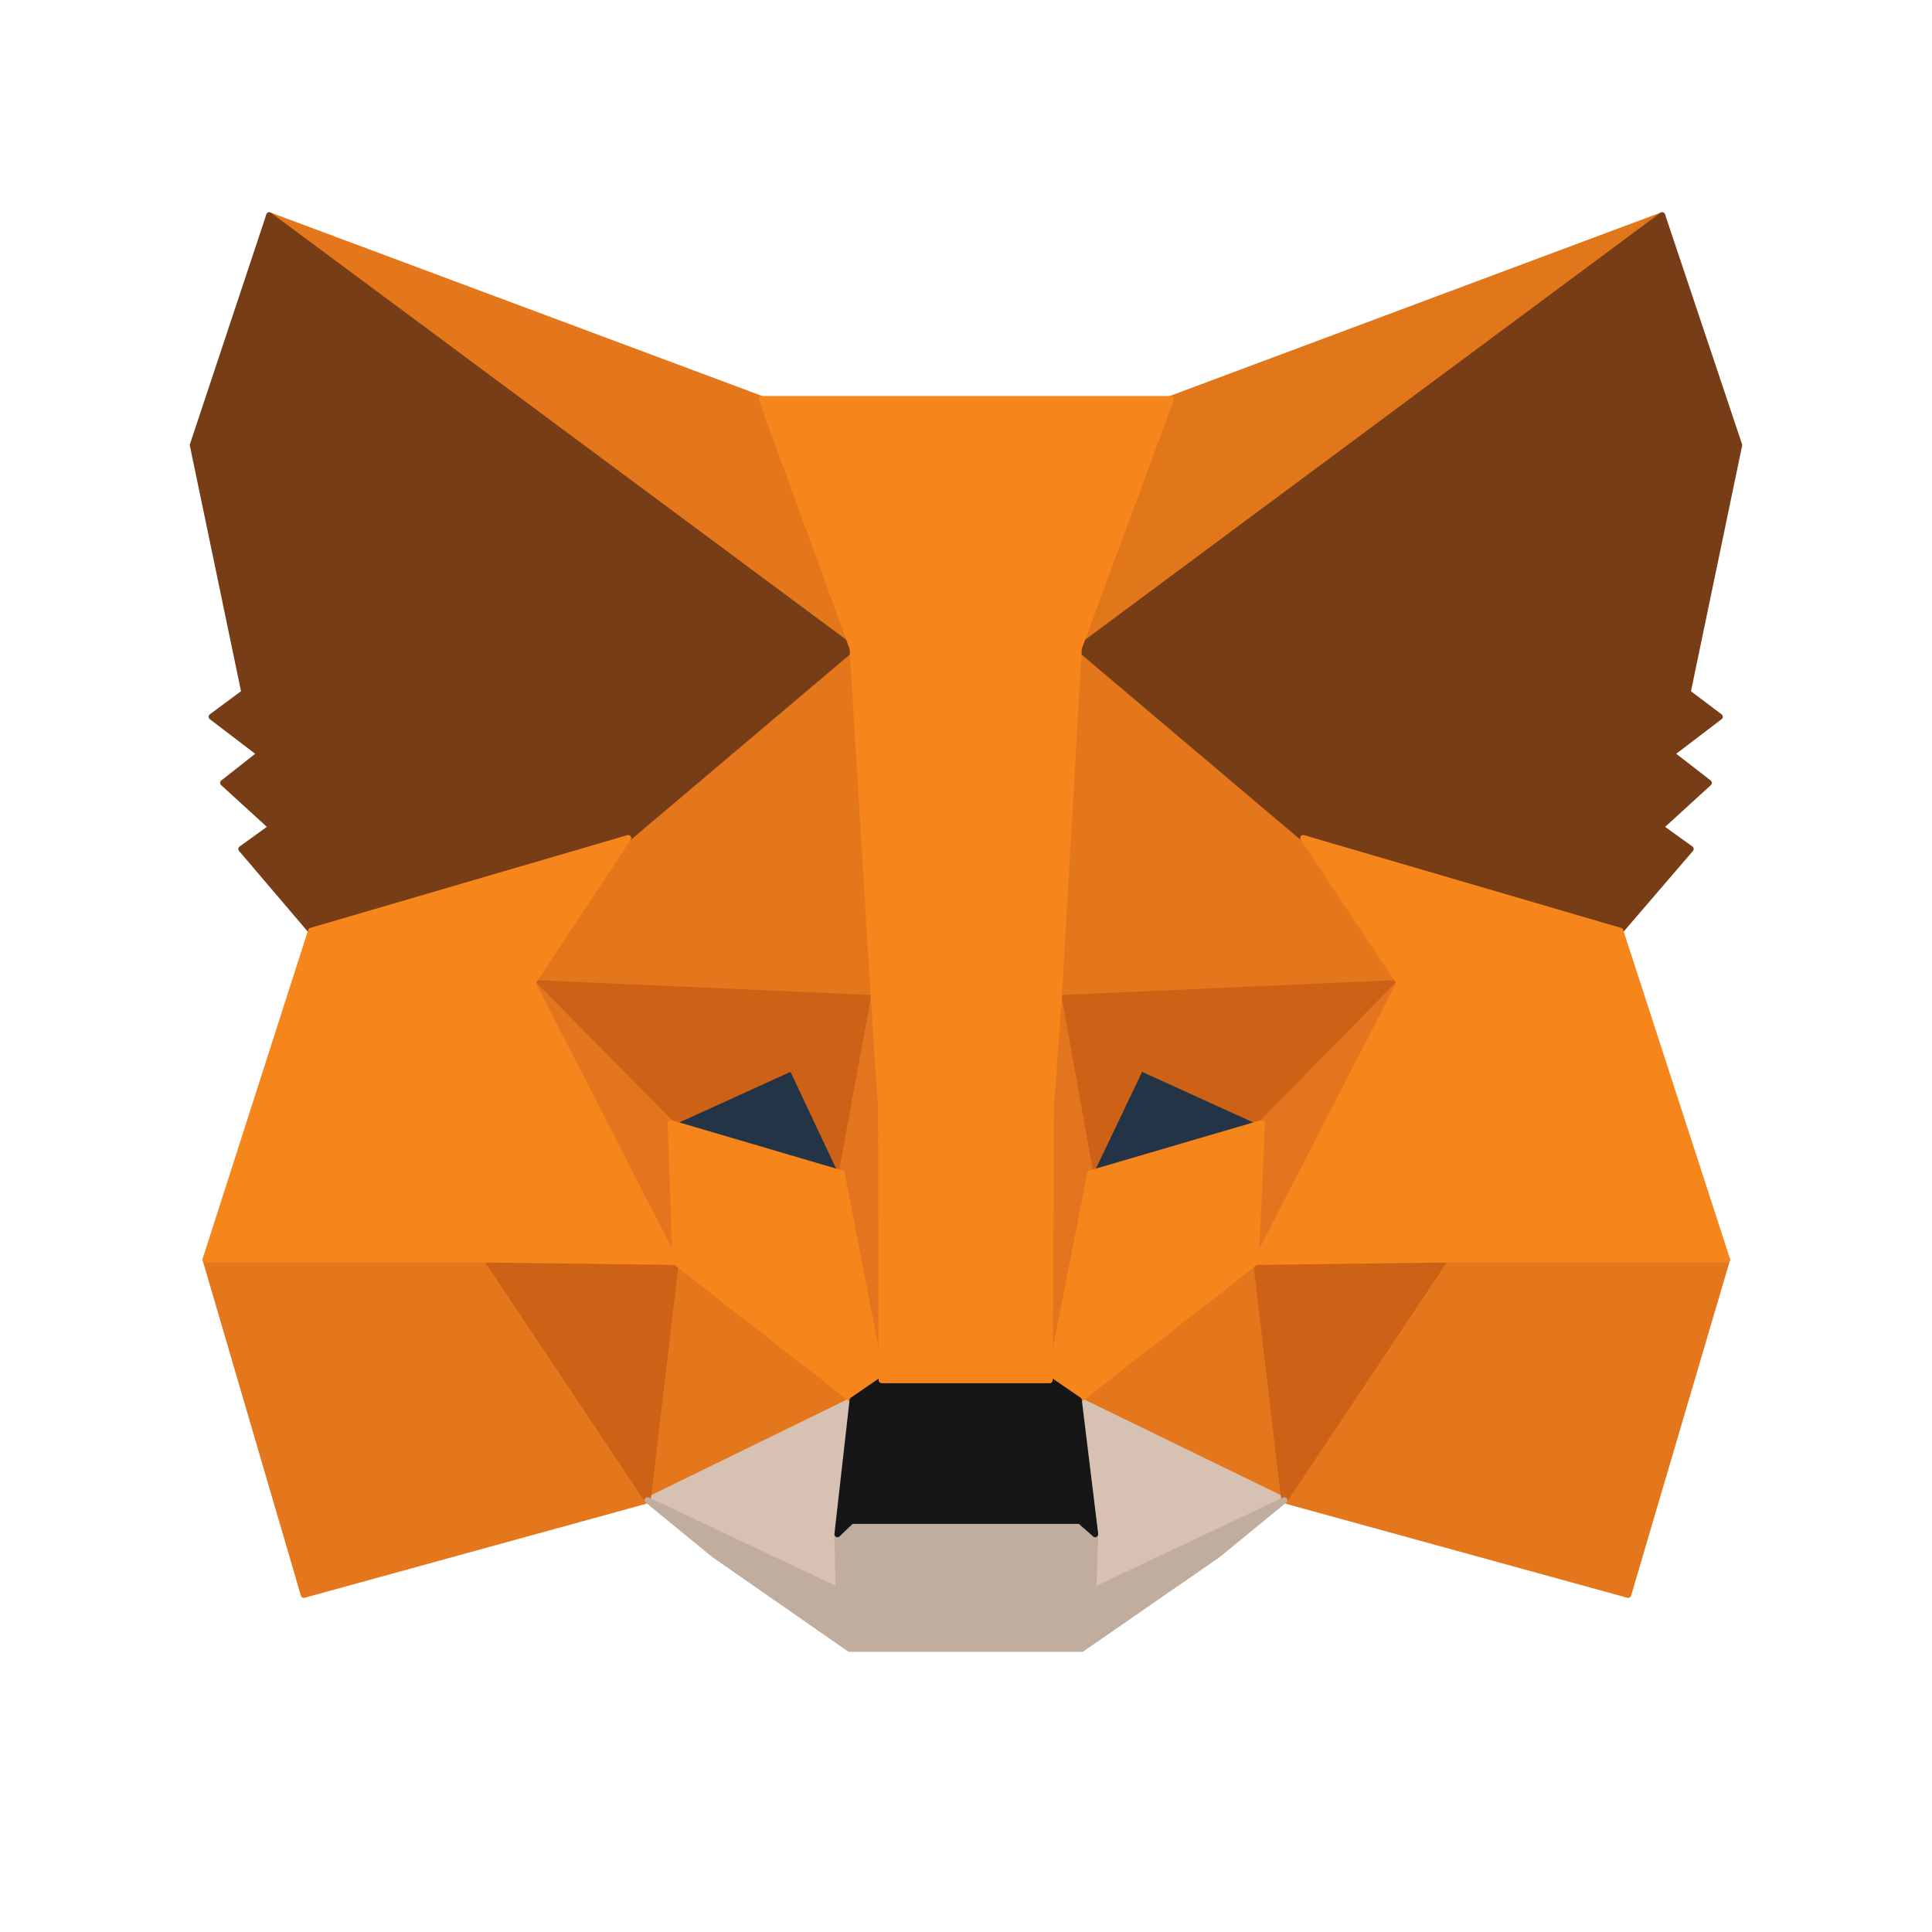
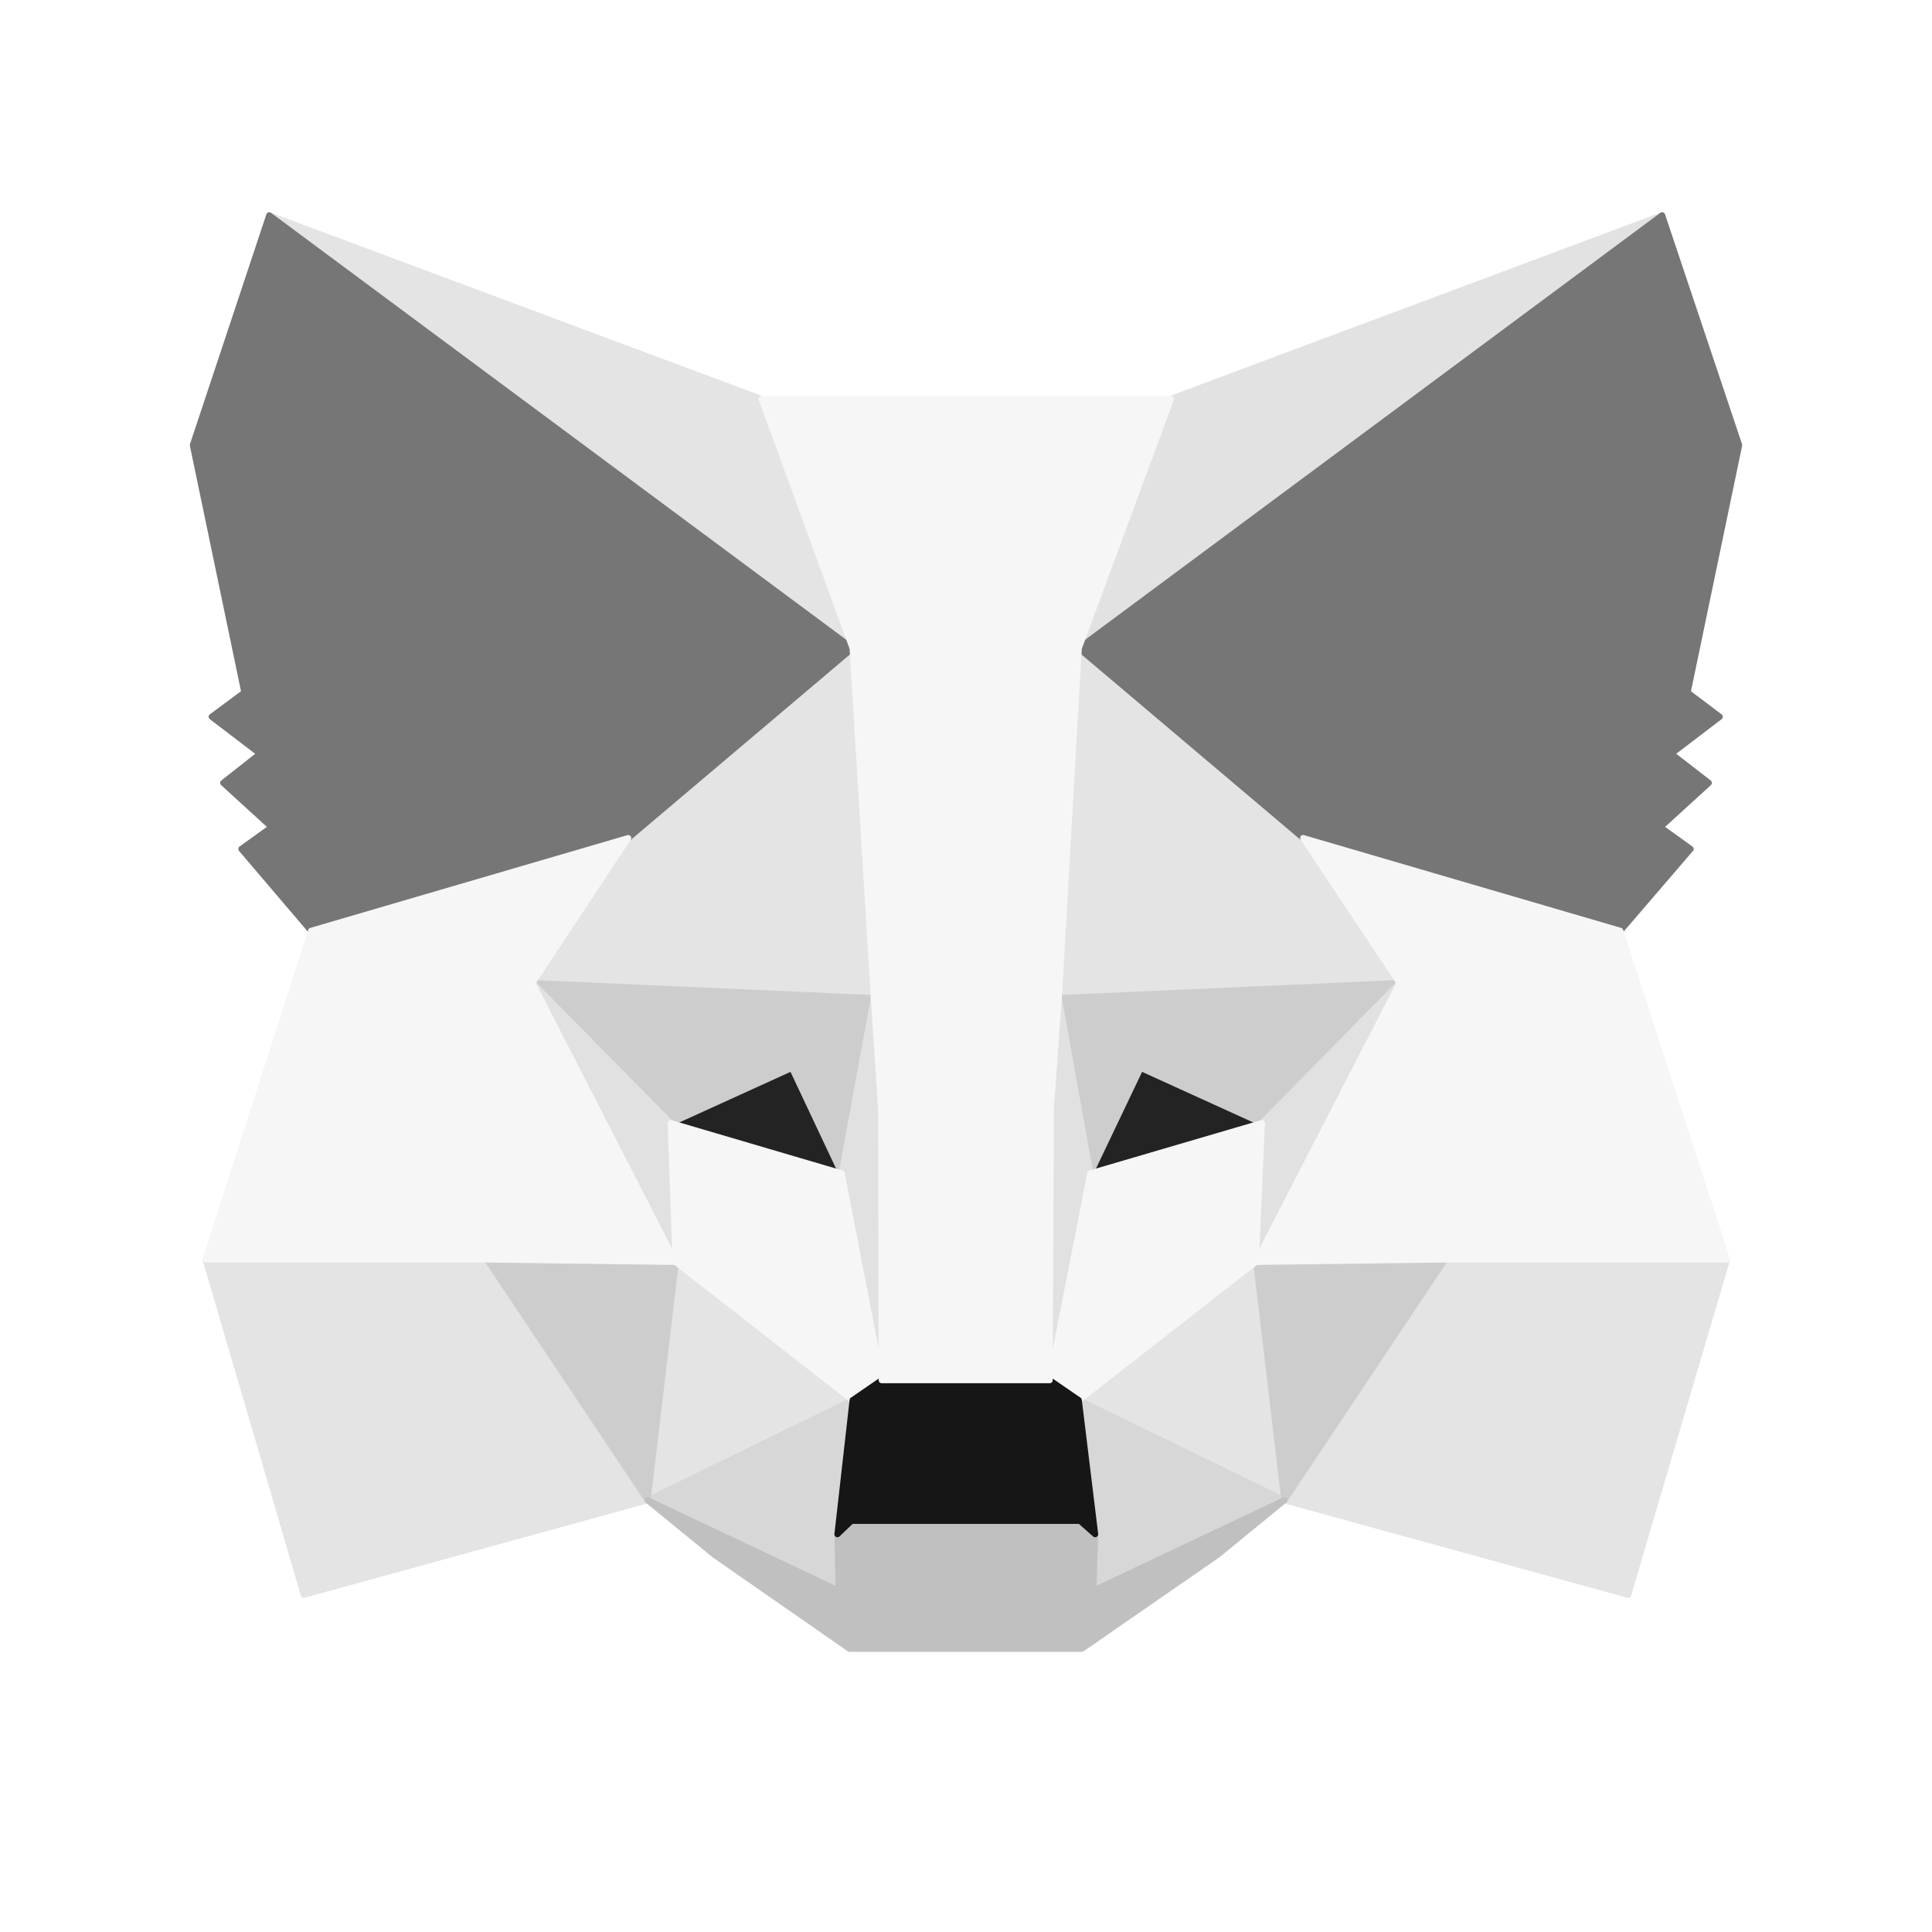
<svg xmlns="http://www.w3.org/2000/svg" version="1.1" id="Layer_1" x="0px" y="0px" viewBox="0 0 318.6 318.6" style="enable-background:new 0 0 318.6 318.6;" xml:space="preserve">
  <style type="text/css">
- 	.st0{fill:#E2761B;stroke:#E2761B;stroke-linecap:round;stroke-linejoin:round;}
- 	.st1{fill:#E4761B;stroke:#E4761B;stroke-linecap:round;stroke-linejoin:round;}
- 	.st2{fill:#D7C1B3;stroke:#D7C1B3;stroke-linecap:round;stroke-linejoin:round;}
- 	.st3{fill:#233447;stroke:#233447;stroke-linecap:round;stroke-linejoin:round;}
- 	.st4{fill:#CD6116;stroke:#CD6116;stroke-linecap:round;stroke-linejoin:round;}
- 	.st5{fill:#E4751F;stroke:#E4751F;stroke-linecap:round;stroke-linejoin:round;}
- 	.st6{fill:#F6851B;stroke:#F6851B;stroke-linecap:round;stroke-linejoin:round;}
- 	.st7{fill:#C0AD9E;stroke:#C0AD9E;stroke-linecap:round;stroke-linejoin:round;}
- 	.st8{fill:#161616;stroke:#161616;stroke-linecap:round;stroke-linejoin:round;}
- 	.st9{fill:#763D16;stroke:#763D16;stroke-linecap:round;stroke-linejoin:round;}
+ 	.st0{fill:rgb(226,226,226);stroke:rgb(226,226,226);stroke-linecap:round;stroke-linejoin:round;}
+ 	.st1{fill:rgb(228,228,228);stroke:rgb(228,228,228);stroke-linecap:round;stroke-linejoin:round;}
+ 	.st2{fill:rgb(215,215,215);stroke:rgb(215,215,215);stroke-linecap:round;stroke-linejoin:round;}
+ 	.st3{fill:rgb(35,35,35);stroke:rgb(35,35,35);stroke-linecap:round;stroke-linejoin:round;}
+ 	.st4{fill:rgb(205,205,205);stroke:rgb(205,205,205);stroke-linecap:round;stroke-linejoin:round;}
+ 	.st5{fill:rgb(225,225,225);stroke:rgb(225,225,225);stroke-linecap:round;stroke-linejoin:round;}
+ 	.st6{fill:rgb(246,246,246);stroke:rgb(246,246,246);stroke-linecap:round;stroke-linejoin:round;}
+ 	.st7{fill:rgb(192,192,192);stroke:rgb(192,192,192);stroke-linecap:round;stroke-linejoin:round;}
+ 	.st8{fill:rgb(22,22,22);stroke:rgb(22,22,22);stroke-linecap:round;stroke-linejoin:round;}
+ 	.st9{fill:rgb(118,118,118);stroke:rgb(118,118,118);stroke-linecap:round;stroke-linejoin:round;}
</style>
  <polygon class="st0" points="274.1,35.5 174.6,109.4 193,65.8 " />
  <g>
    <polygon class="st1" points="44.4,35.5 143.1,110.1 125.6,65.8  " />
    <polygon class="st1" points="238.3,206.8 211.8,247.4 268.5,263 284.8,207.7  " />
    <polygon class="st1" points="33.9,207.7 50.1,263 106.8,247.4 80.3,206.8  " />
    <polygon class="st1" points="103.6,138.2 87.8,162.1 144.1,164.6 142.1,104.1  " />
    <polygon class="st1" points="214.9,138.2 175.9,103.4 174.6,164.6 230.8,162.1  " />
    <polygon class="st1" points="106.8,247.4 140.6,230.9 111.4,208.1  " />
    <polygon class="st1" points="177.9,230.9 211.8,247.4 207.1,208.1  " />
  </g>
  <g>
    <polygon class="st2" points="211.8,247.4 177.9,230.9 180.6,253 180.3,262.3  " />
    <polygon class="st2" points="106.8,247.4 138.3,262.3 138.1,253 140.6,230.9  " />
  </g>
  <polygon class="st3" points="138.8,193.5 110.6,185.2 130.5,176.1 " />
  <polygon class="st3" points="179.7,193.5 188,176.1 208,185.2 " />
  <g>
    <polygon class="st4" points="106.8,247.4 111.6,206.8 80.3,207.7  " />
    <polygon class="st4" points="207,206.8 211.8,247.4 238.3,207.7  " />
    <polygon class="st4" points="230.8,162.1 174.6,164.6 179.8,193.5 188.1,176.1 208.1,185.2  " />
    <polygon class="st4" points="110.6,185.2 130.6,176.1 138.8,193.5 144.1,164.6 87.8,162.1  " />
  </g>
  <g>
    <polygon class="st5" points="87.8,162.1 111.4,208.1 110.6,185.2  " />
    <polygon class="st5" points="208.1,185.2 207.1,208.1 230.8,162.1  " />
    <polygon class="st5" points="144.1,164.6 138.8,193.5 145.4,227.6 146.9,182.7  " />
    <polygon class="st5" points="174.6,164.6 171.9,182.6 173.1,227.6 179.8,193.5  " />
  </g>
  <polygon class="st6" points="179.8,193.5 173.1,227.6 177.9,230.9 207.1,208.1 208.1,185.2 " />
  <polygon class="st6" points="110.6,185.2 111.4,208.1 140.6,230.9 145.4,227.6 138.8,193.5 " />
  <polygon class="st7" points="180.3,262.3 180.6,253 178.1,250.8 140.4,250.8 138.1,253 138.3,262.3 106.8,247.4 117.8,256.4   140.1,271.9 178.4,271.9 200.8,256.4 211.8,247.4 " />
  <polygon class="st8" points="177.9,230.9 173.1,227.6 145.4,227.6 140.6,230.9 138.1,253 140.4,250.8 178.1,250.8 180.6,253 " />
  <g>
    <polygon class="st9" points="278.3,114.2 286.8,73.4 274.1,35.5 177.9,106.9 214.9,138.2 267.2,153.5 278.8,140 273.8,136.4    281.8,129.1 275.6,124.3 283.6,118.2  " />
    <polygon class="st9" points="31.8,73.4 40.3,114.2 34.9,118.2 42.9,124.3 36.8,129.1 44.8,136.4 39.8,140 51.3,153.5 103.6,138.2    140.6,106.9 44.4,35.5  " />
  </g>
  <polygon class="st6" points="267.2,153.5 214.9,138.2 230.8,162.1 207.1,208.1 238.3,207.7 284.8,207.7 " />
  <polygon class="st6" points="103.6,138.2 51.3,153.5 33.9,207.7 80.3,207.7 111.4,208.1 87.8,162.1 " />
  <polygon class="st6" points="174.6,164.6 177.9,106.9 193.1,65.8 125.6,65.8 140.6,106.9 144.1,164.6 145.3,182.8 145.4,227.6   173.1,227.6 173.3,182.8 " />
</svg>
